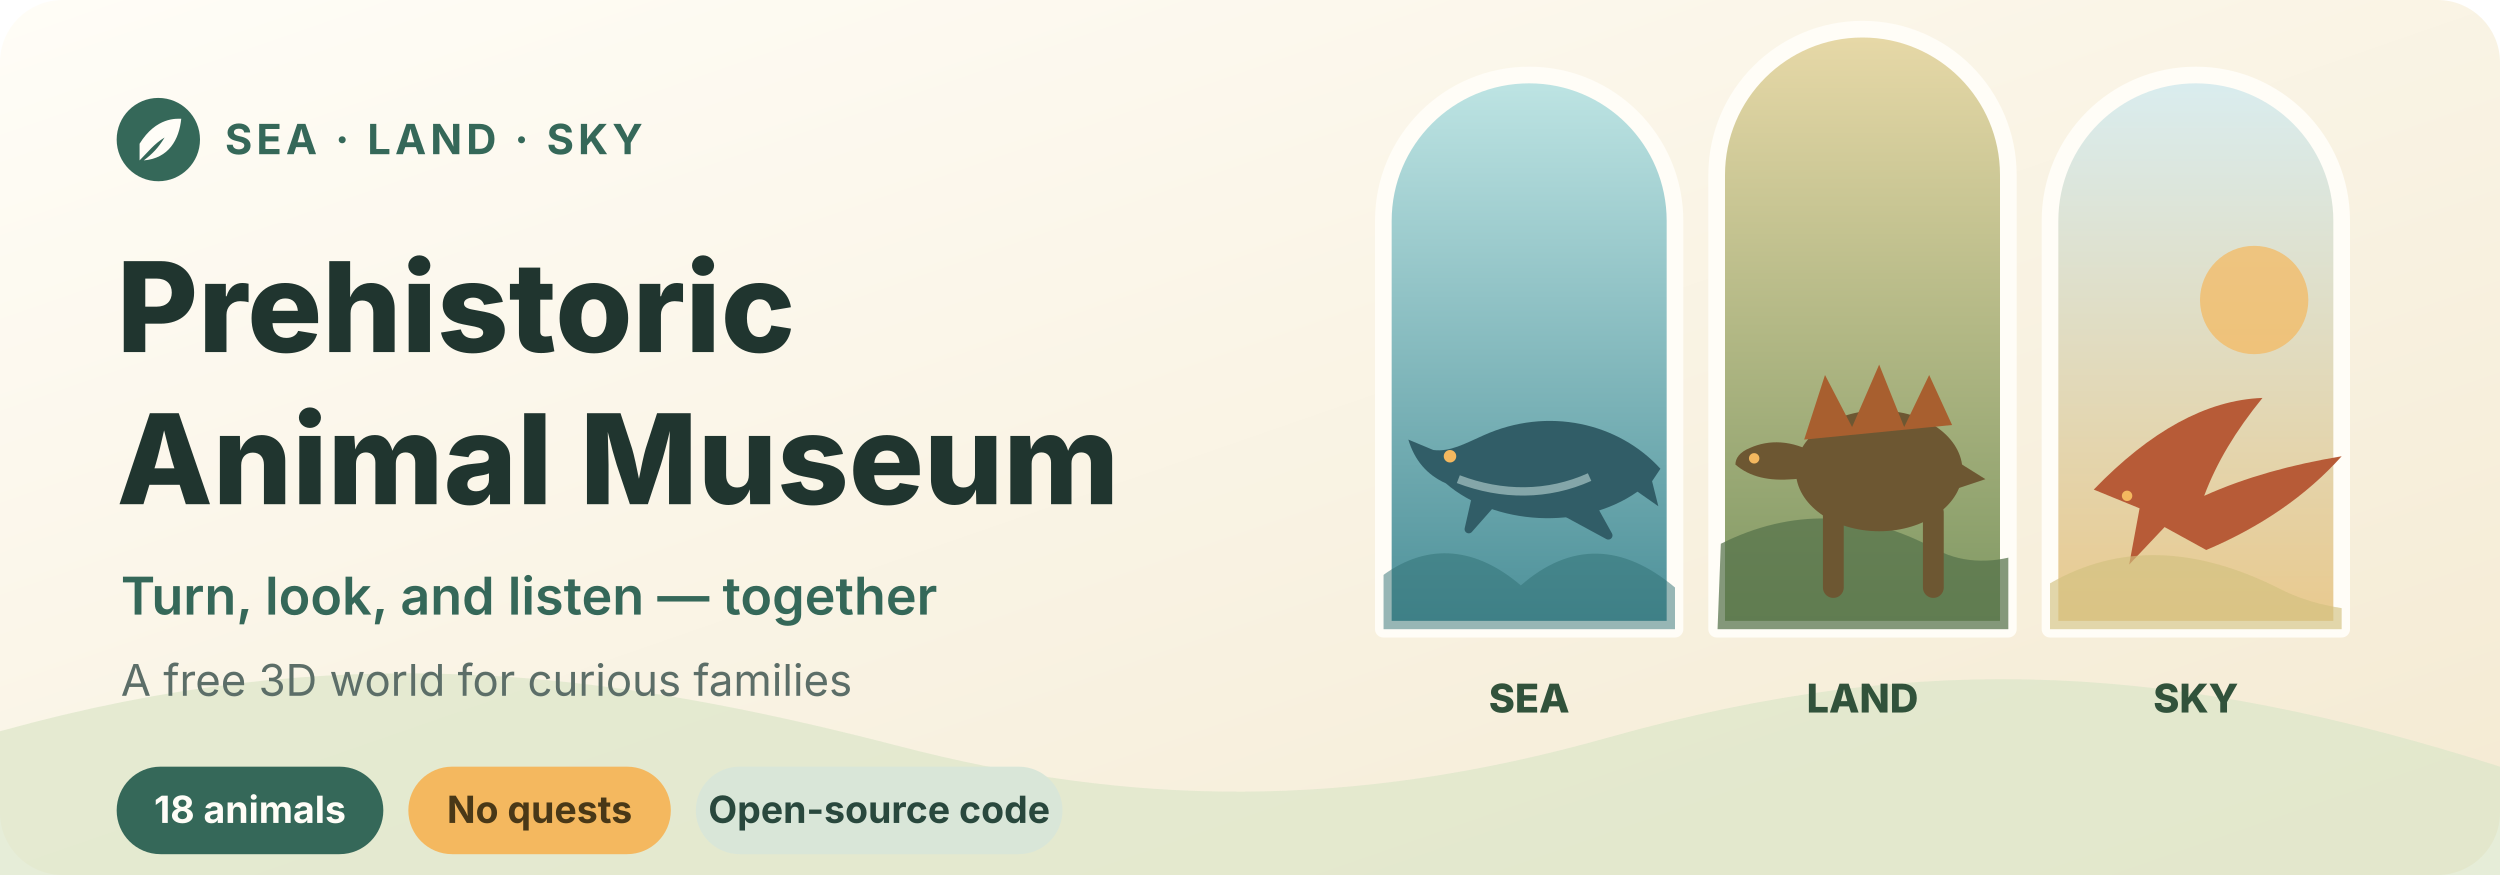
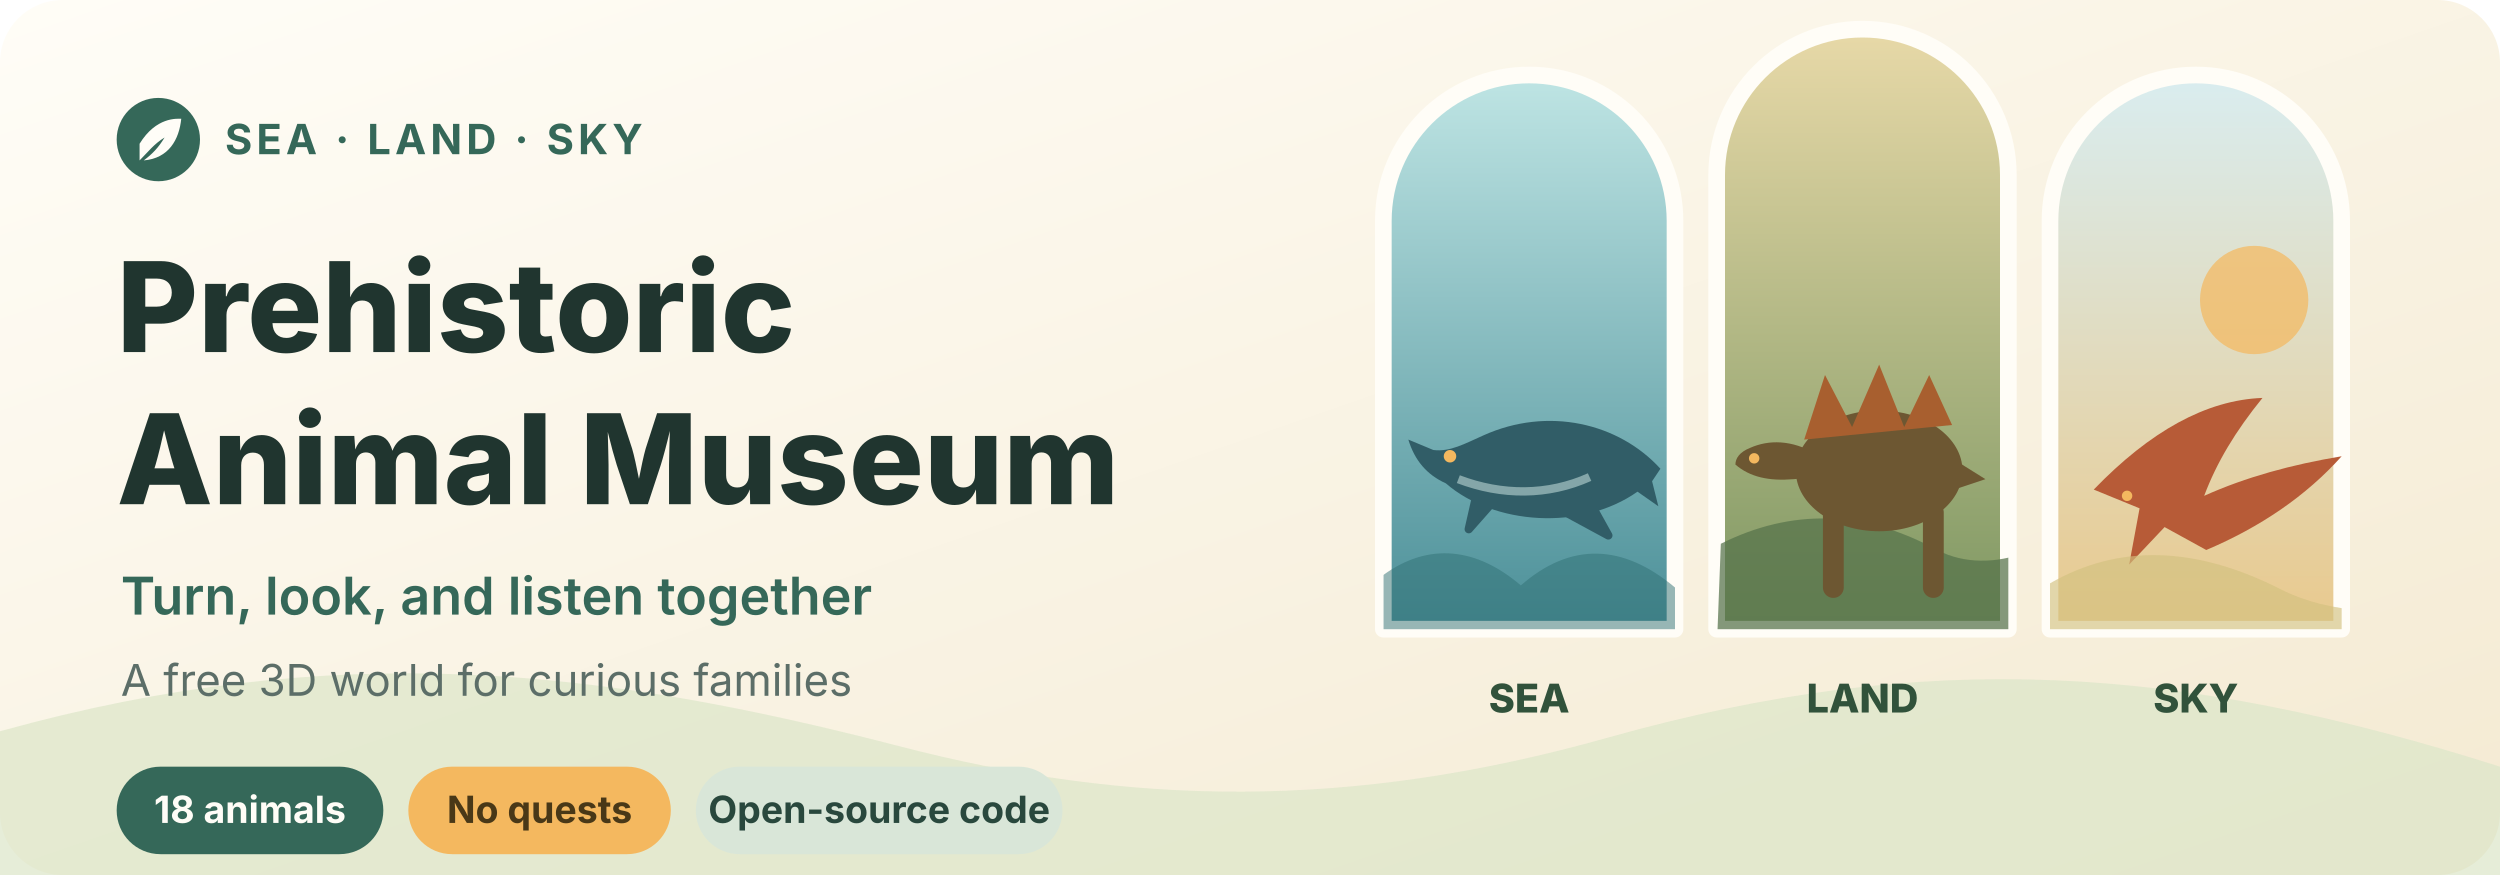
<svg xmlns="http://www.w3.org/2000/svg" width="1200" height="420" viewBox="0 0 1200 420" role="img" aria-labelledby="title desc">
  <defs>
    <linearGradient id="paper" x1="0" y1="0" x2="1" y2="1">
      <stop offset="0" stop-color="#fffdf7" />
      <stop offset="1" stop-color="#f4ead2" />
    </linearGradient>
    <linearGradient id="sea" x1="0" y1="0" x2="0" y2="1">
      <stop offset="0" stop-color="#bfe5e4" />
      <stop offset="1" stop-color="#4b8f98" />
    </linearGradient>
    <linearGradient id="land" x1="0" y1="0" x2="0" y2="1">
      <stop offset="0" stop-color="#e8d9a8" />
      <stop offset="1" stop-color="#7d9762" />
    </linearGradient>
    <linearGradient id="air" x1="0" y1="0" x2="0" y2="1">
      <stop offset="0" stop-color="#d9edf0" />
      <stop offset="1" stop-color="#e9c98d" />
    </linearGradient>
    <clipPath id="sea-window">
      <path d="M664 106a70 70 0 0 1 140 0v196H664z" />
    </clipPath>
    <clipPath id="land-window">
      <path d="M824 84a70 70 0 0 1 140 0v218H824z" />
    </clipPath>
    <clipPath id="air-window">
      <path d="M984 106a70 70 0 0 1 140 0v196H984z" />
    </clipPath>
  </defs>
  <rect width="1200" height="420" rx="30" fill="url(#paper)" />
  <path d="M0 351c162-45 288-30 431 7 111 29 217 31 341-4 153-43 274-35 428 14v52H0z" fill="#dce6c9" opacity=".72" />
  <g transform="translate(56 46)" font-family="-apple-system,BlinkMacSystemFont,'Segoe UI','PingFang SC',sans-serif">
    <g transform="translate(0 1)">
      <circle cx="20" cy="20" r="20" fill="#356859" />
      <path d="M11 22c8-13 18-12 20-12-1 10-6 19-18 20 4-3 7-6 10-11-5 3-8 7-12 11z" fill="#fffdf7" />
      <text x="52" y="27" font-size="20" font-weight="700" fill="#356859" letter-spacing="2">SEA · LAND · SKY</text>
    </g>
    <text x="0" y="123" font-size="60" font-weight="800" fill="#20352f">Prehistoric</text>
    <text x="0" y="196" font-size="60" font-weight="800" fill="#20352f">Animal Museum</text>
-     <text x="2" y="249" font-size="25" font-weight="600" fill="#356859">Turn, look, and listen — together</text>
+     <text x="2" y="249" font-size="25" font-weight="600" fill="#356859">Turn, look, and listen together</text>
    <text x="2" y="288" font-size="21" fill="#5c6e68">A free 3D world for curious families</text>
    <g transform="translate(0 322)" font-size="18" font-weight="700">
      <g>
        <rect width="128" height="42" rx="21" fill="#356859" />
        <text x="64" y="27" text-anchor="middle" fill="#fffdf7">18 animals</text>
      </g>
      <g transform="translate(140 0)">
        <rect width="126" height="42" rx="21" fill="#f4b85f" />
        <text x="63" y="27" text-anchor="middle" fill="#493817">No quests</text>
      </g>
      <g transform="translate(278 0)">
        <rect width="176" height="42" rx="21" fill="#d9e6d8" />
        <text x="88" y="27" text-anchor="middle" fill="#29483d">Open-source code</text>
      </g>
    </g>
  </g>
  <g stroke="#fffdf7" stroke-width="8" stroke-linejoin="round">
    <path d="M664 106a70 70 0 0 1 140 0v196H664z" fill="url(#sea)" />
    <path d="M824 84a70 70 0 0 1 140 0v218H824z" fill="url(#land)" />
    <path d="M984 106a70 70 0 0 1 140 0v196H984z" fill="url(#air)" />
  </g>
  <g clip-path="url(#sea-window)">
    <g transform="translate(1473 0) scale(-1 1)">
      <path d="M676 225c20-22 54-30 85-16 9 4 16 8 24 7l12-5c-3 10-9 17-18 21-23 20-65 23-92 4l-10 7 3-12z" fill="#315d67" />
      <path d="M711 239l-10 18 24-13m28-7 15 17-5-22" fill="#315d67" stroke="#315d67" stroke-width="4" stroke-linejoin="round" />
      <path d="M710 229c20 9 42 9 63 1" fill="none" stroke="#d7f0eb" stroke-width="4" opacity=".5" />
      <circle cx="777" cy="219" r="3" fill="#f4b85f" />
    </g>
    <path d="M664 276c22-16 45-13 66 5 24-21 49-20 74 1v35H664z" fill="#2f6f73" opacity=".5" />
  </g>
  <g clip-path="url(#land-window)">
    <path d="M826 261c34-17 68-16 102 2 12 7 27 8 42 3v47H824z" fill="#55724a" opacity=".72" />
    <g transform="translate(1786 0) scale(-1 1)">
      <path d="M849 220l-16 10 18 6z" fill="#6d5732" />
      <ellipse cx="884" cy="226" rx="40" ry="29" fill="#6d5732" />
      <path d="M914 218c12-7 23-7 32-3 5 2 7 5 7 8-7 6-16 8-28 7l-12-1z" fill="#6d5732" />
      <circle cx="944" cy="220" r="2.5" fill="#f4b85f" />
      <path d="M849 204l11-24 12 25 12-30 13 30 13-25 10 31z" fill="#a85f2f" />
      <path d="M858 246v36m48-36v36" stroke="#6d5732" stroke-width="10" stroke-linecap="round" />
    </g>
  </g>
  <g clip-path="url(#air-window)">
    <circle cx="1082" cy="144" r="26" fill="#f4b85f" opacity=".72" />
    <path d="M1005 235c27-28 54-43 81-44-13 16-22 31-28 47 20-9 42-15 66-19-17 19-39 34-65 45l-20-11-17 18 5-27z" fill="#b75b37" />
    <circle cx="1021" cy="238" r="2.5" fill="#f4b85f" />
    <path d="M984 280c33-19 70-18 111 3 12 6 25 9 39 10v25H984z" fill="#d2c07e" opacity=".64" />
  </g>
  <g font-family="-apple-system,BlinkMacSystemFont,'Segoe UI','PingFang SC',sans-serif" font-size="19" font-weight="800" text-anchor="middle" fill="#31523b">
    <text x="734" y="342">SEA</text>
    <text x="894" y="342">LAND</text>
    <text x="1054" y="342">SKY</text>
  </g>
</svg>
